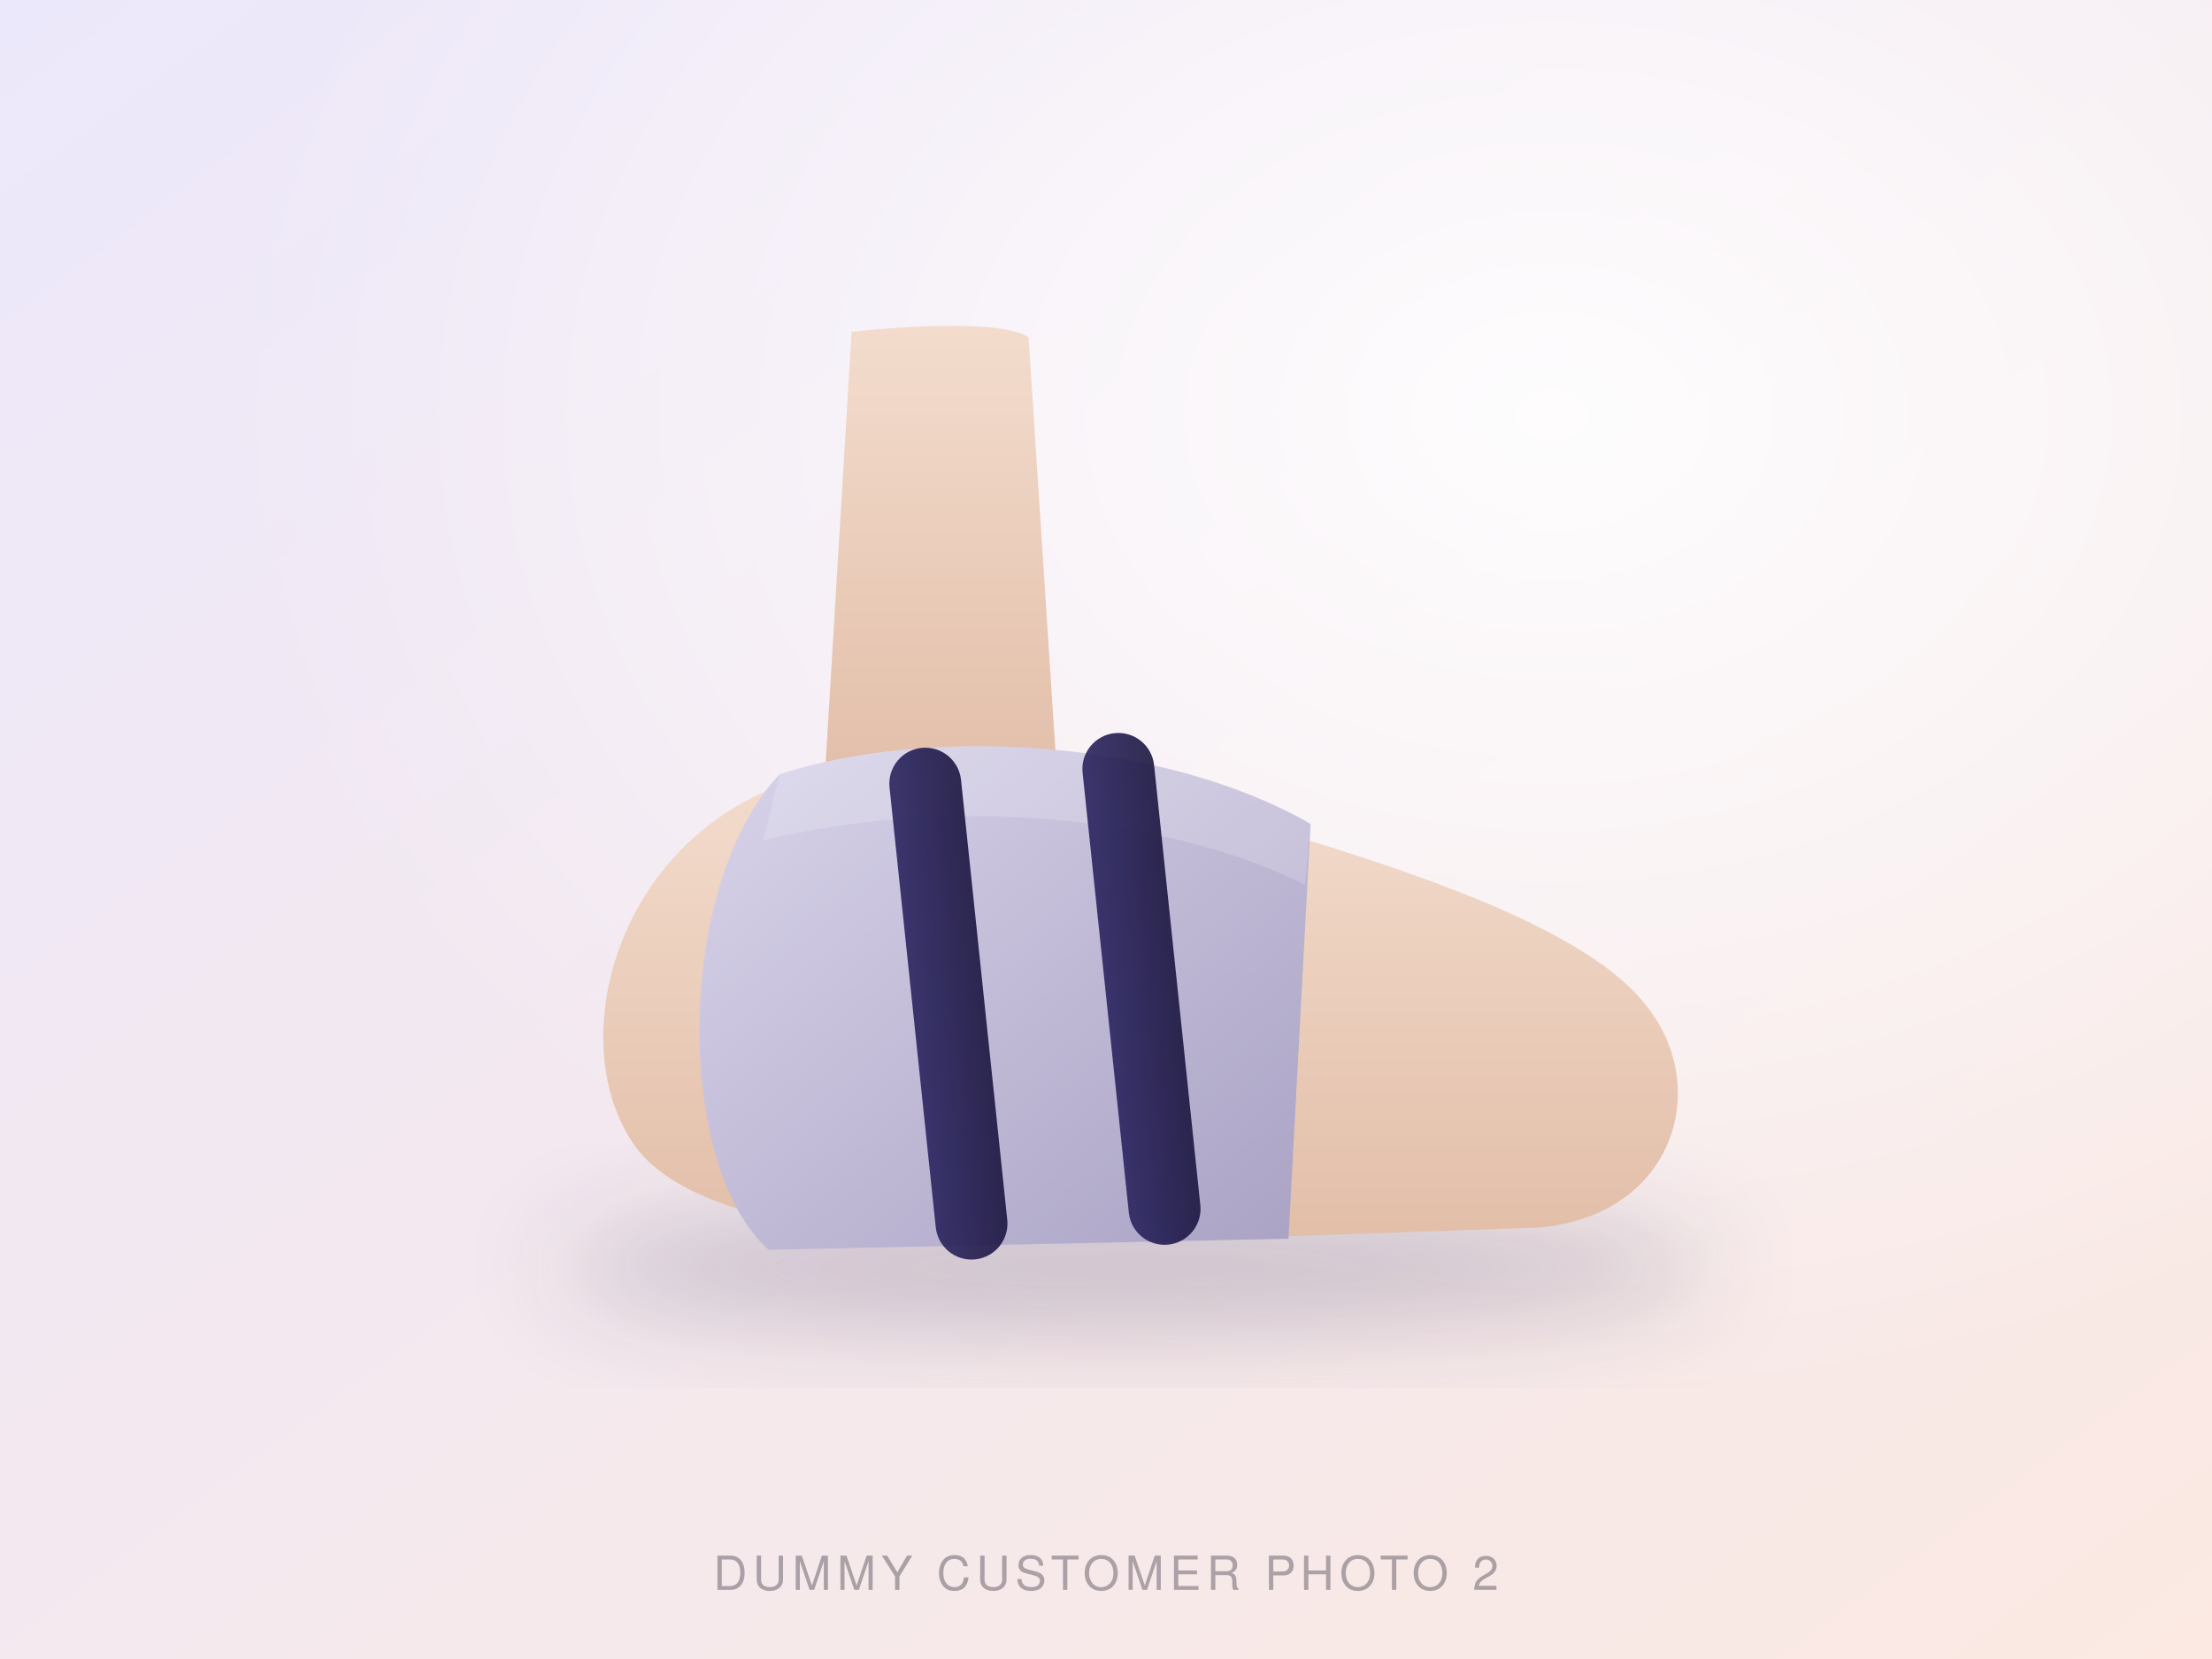
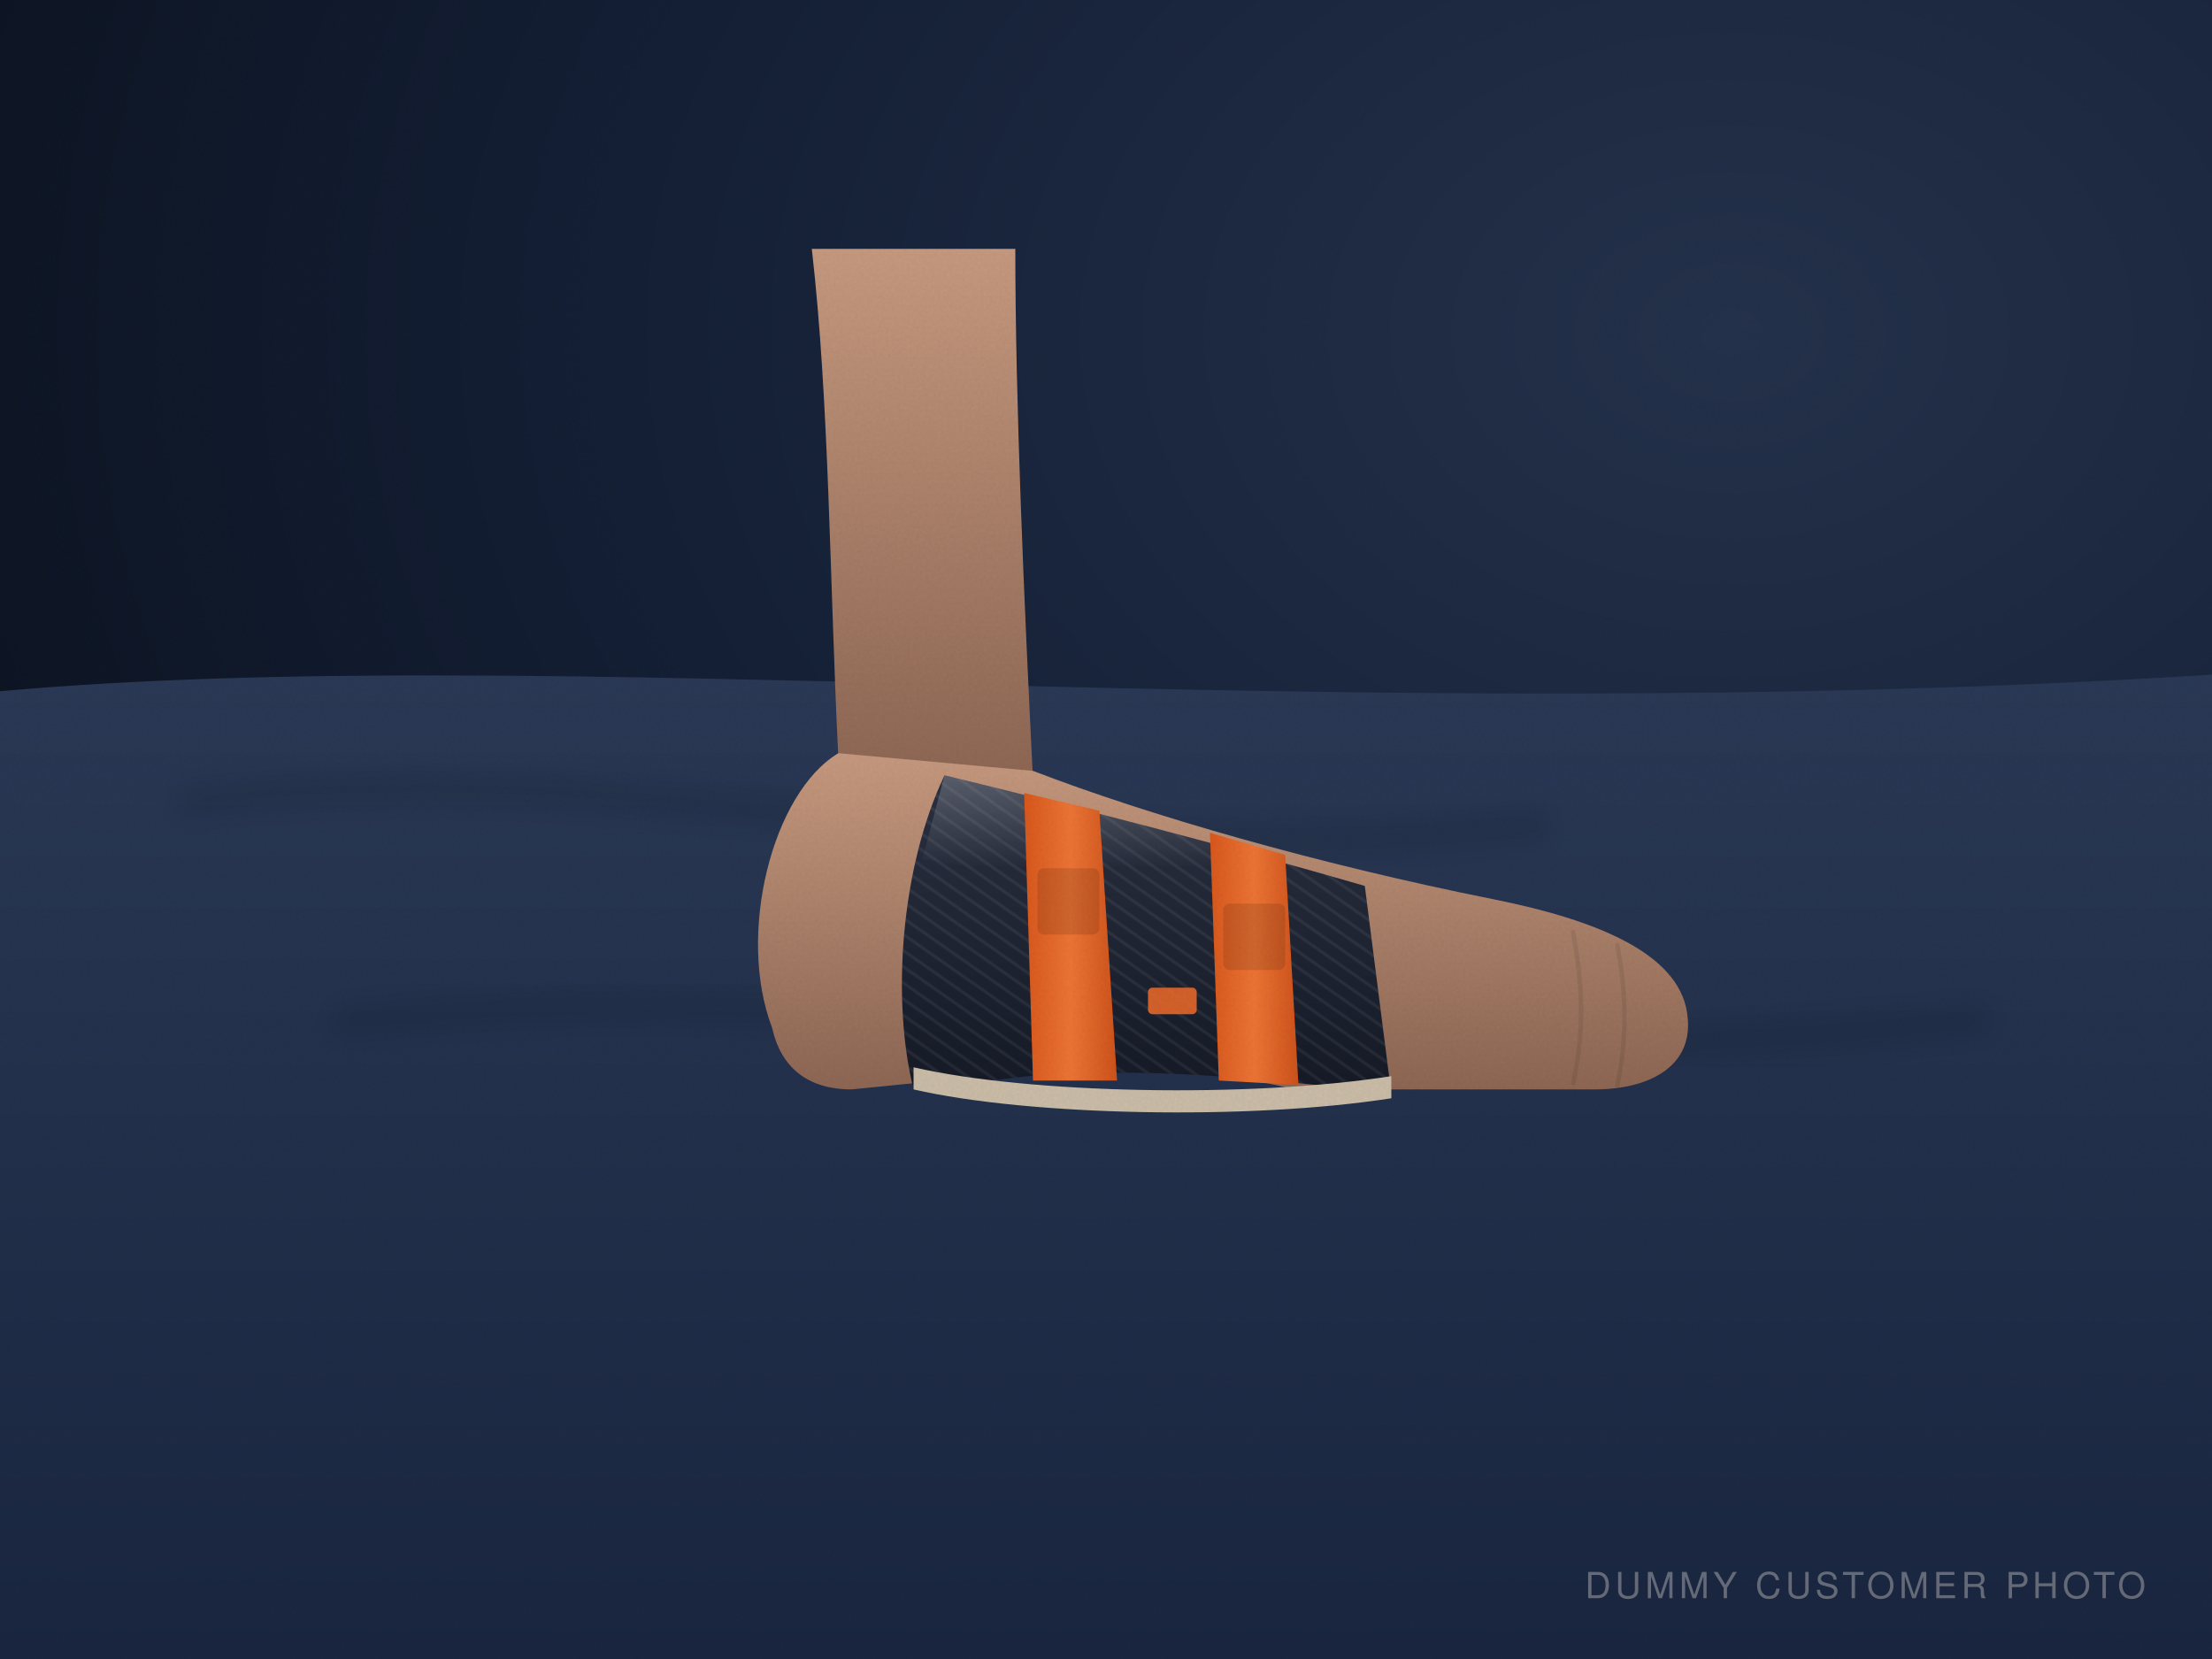
<svg xmlns="http://www.w3.org/2000/svg" viewBox="0 0 800 600" width="800" height="600">
  <defs>
-     <linearGradient id="bgA" x1="0" y1="0" x2="1" y2="1">
-       <stop offset="0" stop-color="#ece8fb" />
-       <stop offset="1" stop-color="#fbe9e2" />
+     <radialGradient id="paper" cx=".5" cy=".38" r=".8">
+       <stop offset="0" stop-color="#f1e9dc" />
+       <stop offset=".65" stop-color="#e3d7c4" />
+       <stop offset="1" stop-color="#cdbfa9" />
+     </radialGradient>
+     <radialGradient id="paper2" cx=".5" cy=".35" r=".85">
+       <stop offset="0" stop-color="#ece4d7" />
+       <stop offset="1" stop-color="#c9bba4" />
+     </radialGradient>
+     <radialGradient id="night" cx=".78" cy=".2" r="1">
+       <stop offset="0" stop-color="#25324c" />
+       <stop offset=".5" stop-color="#142036" />
+       <stop offset="1" stop-color="#090e19" />
+     </radialGradient>
+     <radialGradient id="lamp" cx=".5" cy=".5" r=".5">
+       <stop offset="0" stop-color="#e8682a" stop-opacity=".55" />
+       <stop offset="1" stop-color="#e8682a" stop-opacity="0" />
+     </radialGradient>
+     <linearGradient id="skin" x1="0" y1="0" x2="0" y2="1">
+       <stop offset="0" stop-color="#ecccb2" />
+       <stop offset="1" stop-color="#cf9f80" />
    </linearGradient>
-     <linearGradient id="bgB" x1="0" y1="0" x2="0" y2="1">
-       <stop offset="0" stop-color="#f3f1fa" />
-       <stop offset="1" stop-color="#e3def4" />
+     <linearGradient id="skinNight" x1="0" y1="0" x2="0" y2="1">
+       <stop offset="0" stop-color="#c79a7f" />
+       <stop offset="1" stop-color="#8e6754" />
    </linearGradient>
-     <linearGradient id="bgC" x1="0" y1="0" x2="1" y2="1">
-       <stop offset="0" stop-color="#2a2348" />
-       <stop offset="1" stop-color="#14112a" />
-     </linearGradient>
-     <linearGradient id="skin" x1="0" y1="0" x2="0" y2="1">
-       <stop offset="0" stop-color="#f3dccd" />
-       <stop offset="1" stop-color="#e2bea8" />
-     </linearGradient>
-     <linearGradient id="wrap" x1="0" y1="0" x2="1" y2="1">
-       <stop offset="0" stop-color="#7a6ae8" />
-       <stop offset=".55" stop-color="#5b47e0" />
-       <stop offset="1" stop-color="#3d2fae" />
-     </linearGradient>
-     <linearGradient id="wrap2" x1="0" y1="0" x2="1" y2="1">
-       <stop offset="0" stop-color="#d9d4ea" />
-       <stop offset="1" stop-color="#a9a2c4" />
+     <linearGradient id="knit" x1="0" y1="0" x2="0" y2="1">
+       <stop offset="0" stop-color="#2b3142" />
+       <stop offset="1" stop-color="#151a26" />
    </linearGradient>
    <linearGradient id="strap" x1="0" y1="0" x2="1" y2="0">
-       <stop offset="0" stop-color="#2b2460" />
-       <stop offset="1" stop-color="#1b1640" />
+       <stop offset="0" stop-color="#d9581d" />
+       <stop offset=".5" stop-color="#ee7535" />
+       <stop offset="1" stop-color="#cf531b" />
    </linearGradient>
-     <radialGradient id="glow" cx=".7" cy=".25" r=".6">
-       <stop offset="0" stop-color="#ffffff" stop-opacity=".9" />
-       <stop offset="1" stop-color="#ffffff" stop-opacity="0" />
-     </radialGradient>
-     <filter id="soft" x="-50%" y="-50%" width="200%" height="200%">
-       <feGaussianBlur stdDeviation="18" />
+     <linearGradient id="sheet" x1="0" y1="0" x2="0" y2="1">
+       <stop offset="0" stop-color="#2a3956" />
+       <stop offset="1" stop-color="#1a2640" />
+     </linearGradient>
+     <linearGradient id="sheetLight" x1="0" y1="0" x2="0" y2="1">
+       <stop offset="0" stop-color="#ffffff" />
+       <stop offset="1" stop-color="#e6ddd0" />
+     </linearGradient>
+     <linearGradient id="hl" x1="0" y1="0" x2="0" y2="1">
+       <stop offset="0" stop-color="#fff" stop-opacity=".22" />
+       <stop offset=".5" stop-color="#fff" stop-opacity="0" />
+     </linearGradient>
+     <pattern id="knitTex" width="6" height="6" patternUnits="userSpaceOnUse" patternTransform="rotate(35)">
+       <path d="M0 3h6" stroke="#ffffff" stroke-opacity=".06" stroke-width="1.4" />
+     </pattern>
+     <pattern id="foamTex" width="10" height="10" patternUnits="userSpaceOnUse">
+       <circle cx="3" cy="3" r="1.1" fill="#000" fill-opacity=".07" />
+       <circle cx="8" cy="7" r=".8" fill="#000" fill-opacity=".05" />
+     </pattern>
+     <filter id="blur" x="-50%" y="-50%" width="200%" height="200%">
+       <feGaussianBlur stdDeviation="14" />
    </filter>
-     <filter id="softer" x="-50%" y="-50%" width="200%" height="200%">
-       <feGaussianBlur stdDeviation="40" />
+     <filter id="blurS" x="-50%" y="-50%" width="200%" height="200%">
+       <feGaussianBlur stdDeviation="5" />
+     </filter>
+     <filter id="grain">
+       <feTurbulence type="fractalNoise" baseFrequency=".9" numOctaves="2" stitchTiles="stitch" />
+       <feColorMatrix values="0 0 0 0 0  0 0 0 0 0  0 0 0 0 0  0 0 0 .05 0" />
    </filter>
  </defs>
-   <rect width="800" height="600" fill="url(#bgA)" />
-   <rect width="800" height="600" fill="url(#glow)" />
-   <g transform="translate(400 360) scale(1.0)">
-     <ellipse cx="10" cy="98" rx="210" ry="22" fill="#2a2150" opacity=".22" filter="url(#soft)" />
-     <path d="M-92 -240 C-92 -240 -40 -246 -28 -238 L-18 -84 L-102 -74 Z" fill="url(#skin)" />
-     <path d="M-112 -78 C-176 -58 -196 14 -172 52 C-150 88 -60 92 40 88 L156 84 C206 80 220 32 194 2 C164 -34 62 -60 -20 -82 Z" fill="url(#skin)" />
-     <path d="M-118 -80 C-62 -98 22 -92 74 -62 L66 88 L-122 92 C-156 62 -156 -40 -118 -80 Z" fill="url(#wrap2)" />
-     <path d="M-118 -80 C-62 -98 22 -92 74 -62 L72 -40 C20 -66 -60 -72 -124 -56 Z" fill="#fff" opacity=".18" />
-     <rect x="-70" y="-96" width="26" height="186" rx="13" fill="url(#strap)" transform="rotate(-6)" opacity=".9" />
-     <rect x="0" y="-94" width="26" height="186" rx="13" fill="url(#strap)" transform="rotate(-6)" opacity=".9" />
+   <rect width="800" height="600" fill="url(#night)" />
+   <path d="M0 250 C200.0 232 480.0 264 800 244 L800 600 L0 600 Z" fill="url(#sheet)" />
+   <path d="M64.0 290 C240.0 270 360.0 320 560.0 298" stroke="#000" stroke-opacity=".12" stroke-width="10" fill="none" filter="url(#blurS)" />
+   <path d="M120.0 370 C320.0 345 440 400 720.0 368" stroke="#000" stroke-opacity=".1" stroke-width="12" fill="none" filter="url(#blurS)" />
+   <g transform="translate(420 330) scale(0.8 0.8)">
+     <path d="M-158 -300 C-150 -230 -150 -150 -146 -70 L-58 -60 C-62 -140 -66 -230 -66 -300 Z" fill="url(#skinNight)" />
+     <path d="M-176 52 C-192 10 -176 -54 -146 -72 L-58 -64 C-6 -44 70 -22 150 -6 C200 4 236 20 238 48 C240 70 220 80 196 80 L60 80 C20 70 -20 66 -60 72 L-140 80 C-160 80 -172 70 -176 52 Z" fill="url(#skinNight)" />
+     <path d="M186 8 C190 30 192 52 186 78 M206 14 C210 34 211 56 206 79" stroke="#000" stroke-opacity=".08" stroke-width="2" fill="none" />
+     <path d="M-98 -62 C-40 -48 30 -30 92 -12 L104 82 C40 74 -10 70 -60 74 L-112 80 C-122 40 -118 -20 -98 -62 Z" fill="url(#knit)" />
+     <path d="M-98 -62 C-40 -48 30 -30 92 -12 L104 82 C40 74 -10 70 -60 74 L-112 80 C-122 40 -118 -20 -98 -62 Z" fill="url(#knitTex)" />
+     <path d="M-98 -62 C-40 -48 30 -30 92 -12 L96 22 C30 2 -40 -14 -108 -24 Z" fill="url(#hl)" />
+     <path d="M-62 -54 L-28 -46 L-20 76 L-58 76 Z" fill="url(#strap)" />
+     <path d="M22 -36 L56 -26 L62 78 L26 76 Z" fill="url(#strap)" />
+     <rect x="-56" y="-20" width="28" height="30" rx="3" fill="#000" opacity=".12" />
+     <rect x="28" y="-4" width="28" height="30" rx="3" fill="#000" opacity=".12" />
+     <path d="M-112 80 C-60 92 40 94 104 84 L104 74 C40 84 -60 82 -112 70 Z" fill="#cbbda8" />
+     <rect x="-6" y="34" width="22" height="12" rx="2" fill="#e8682a" opacity=".9" />
  </g>
-   <text x="400.0" y="575" font-family="Helvetica,Arial,sans-serif" font-size="17" letter-spacing="2" fill="#1d1b2c" fill-opacity=".35" text-anchor="middle">DUMMY CUSTOMER PHOTO 2</text>
+   <text x="776" y="578" font-family="Helvetica,Arial,sans-serif" font-size="13" letter-spacing="1.5" fill="#f3ede3" fill-opacity=".35" text-anchor="end">DUMMY CUSTOMER PHOTO</text>
+   <rect width="800" height="600" filter="url(#grain)" />
</svg>
